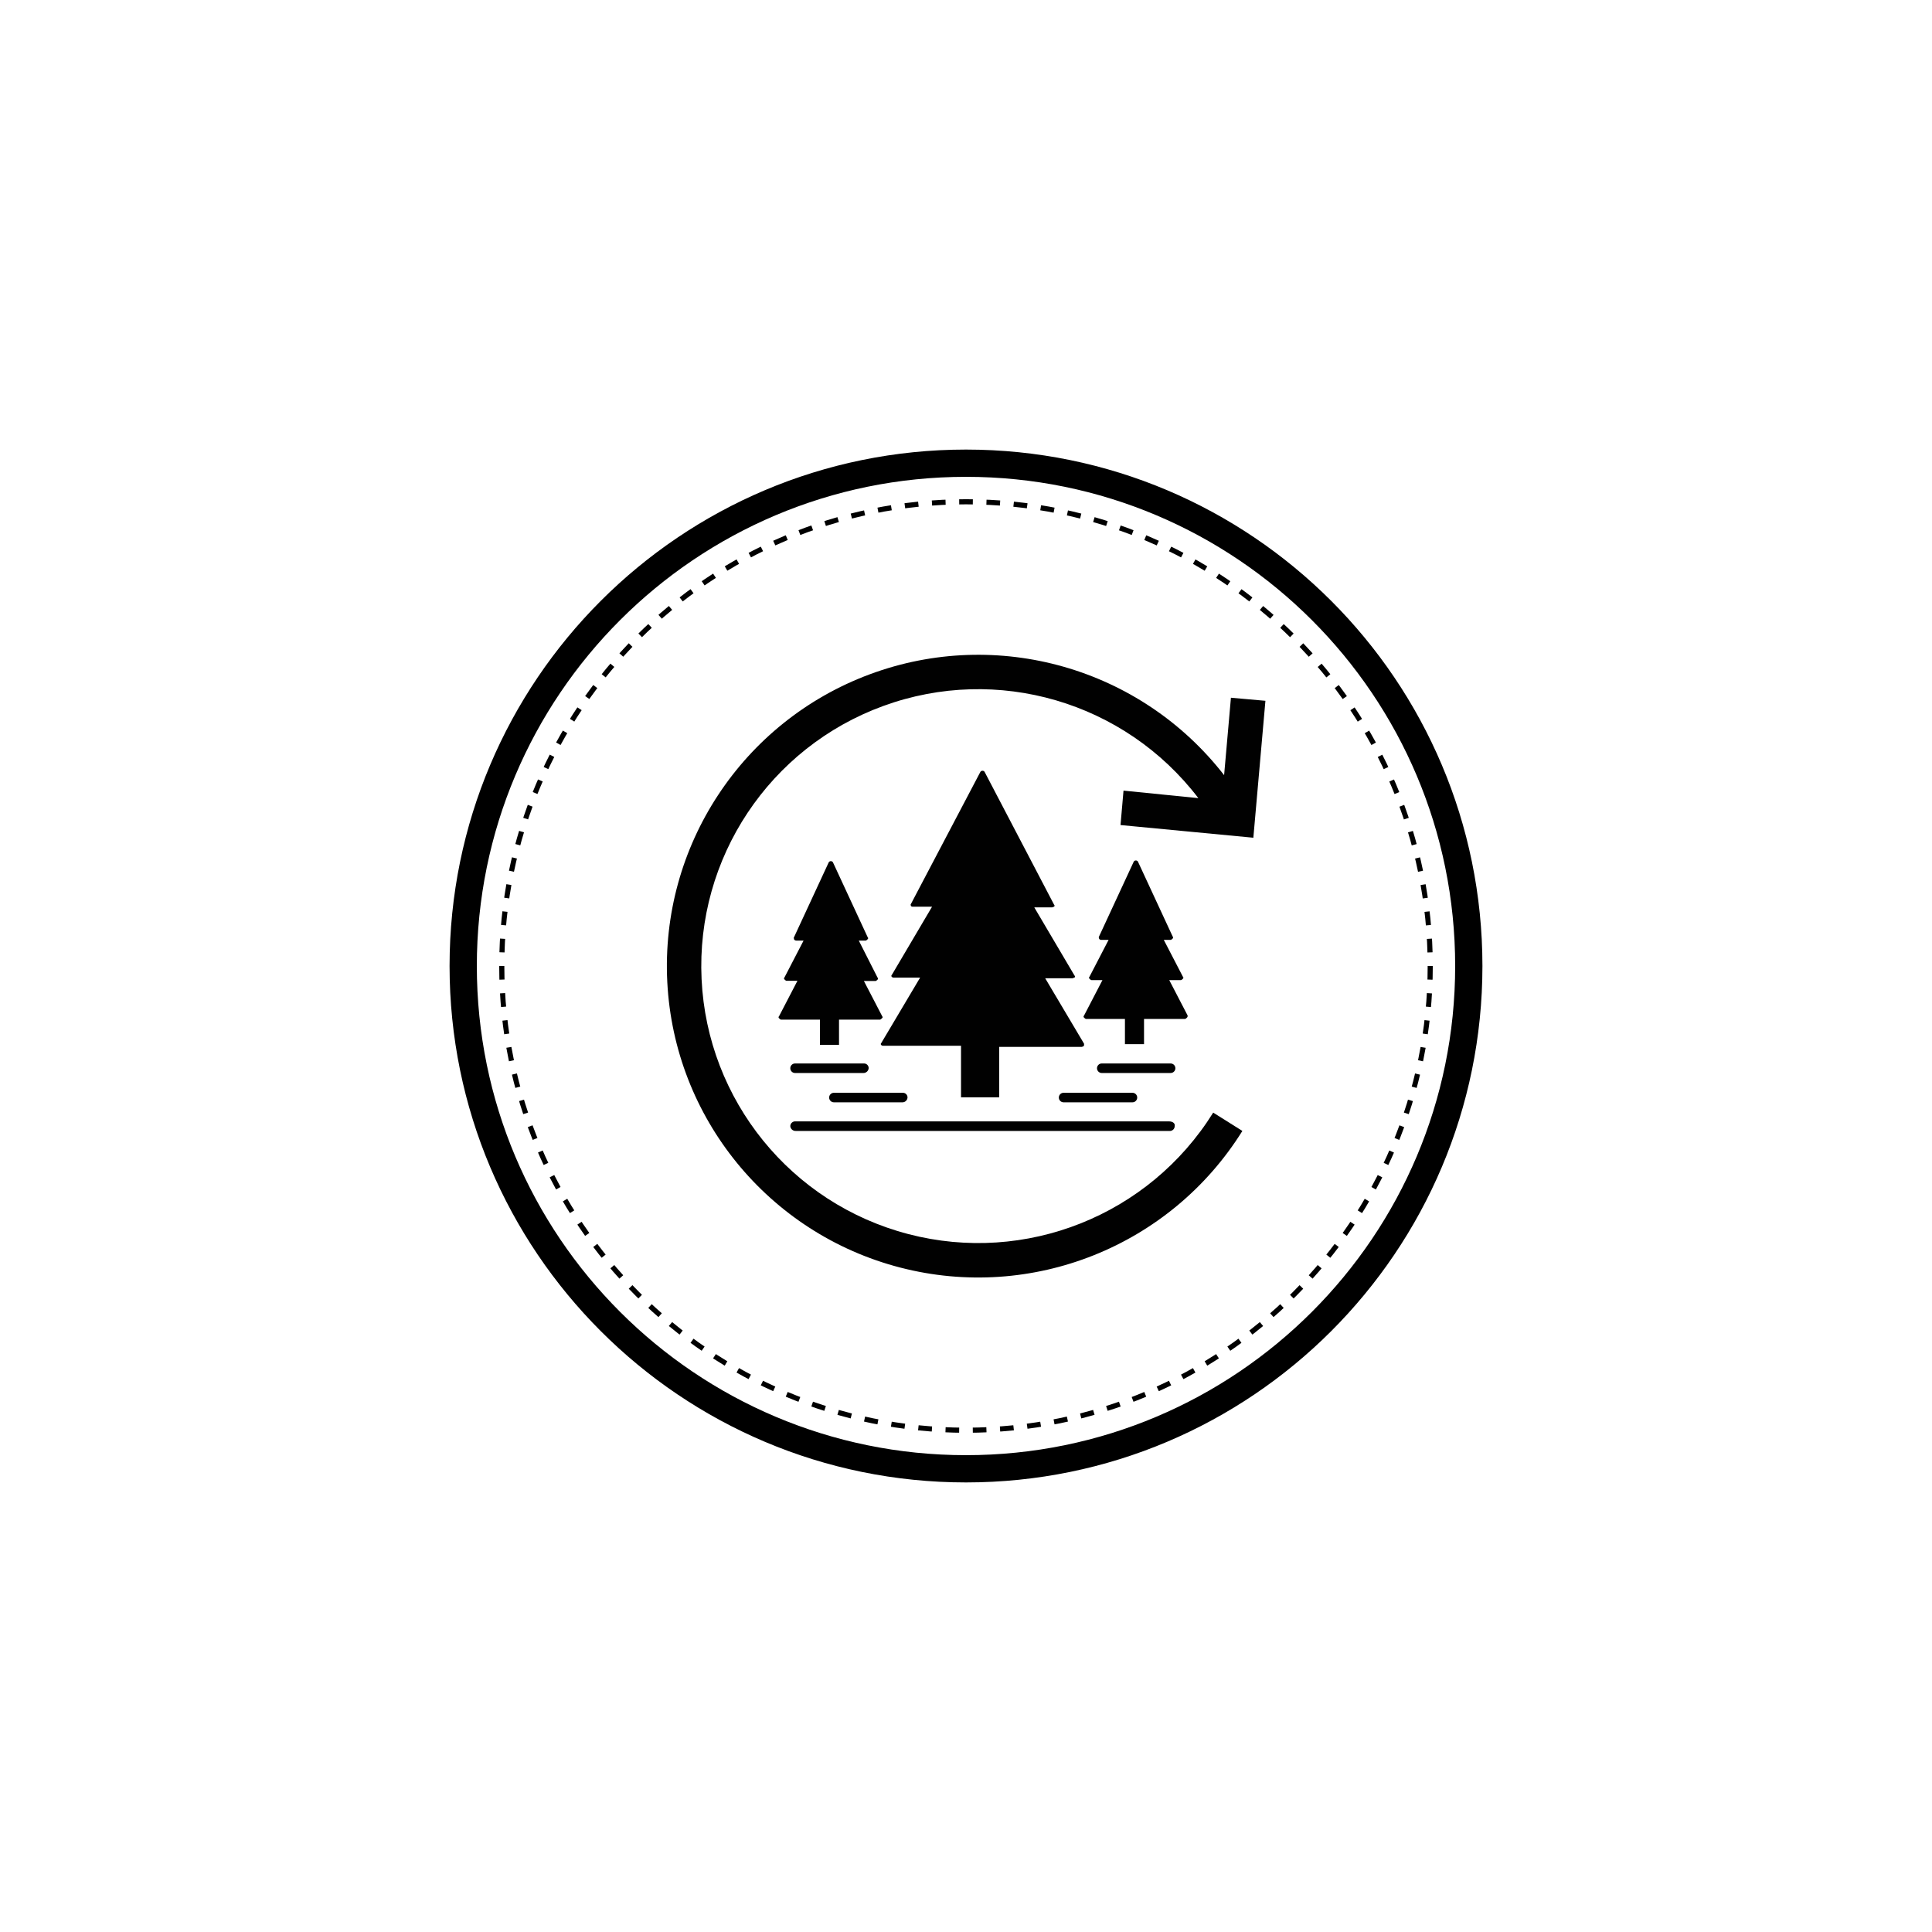
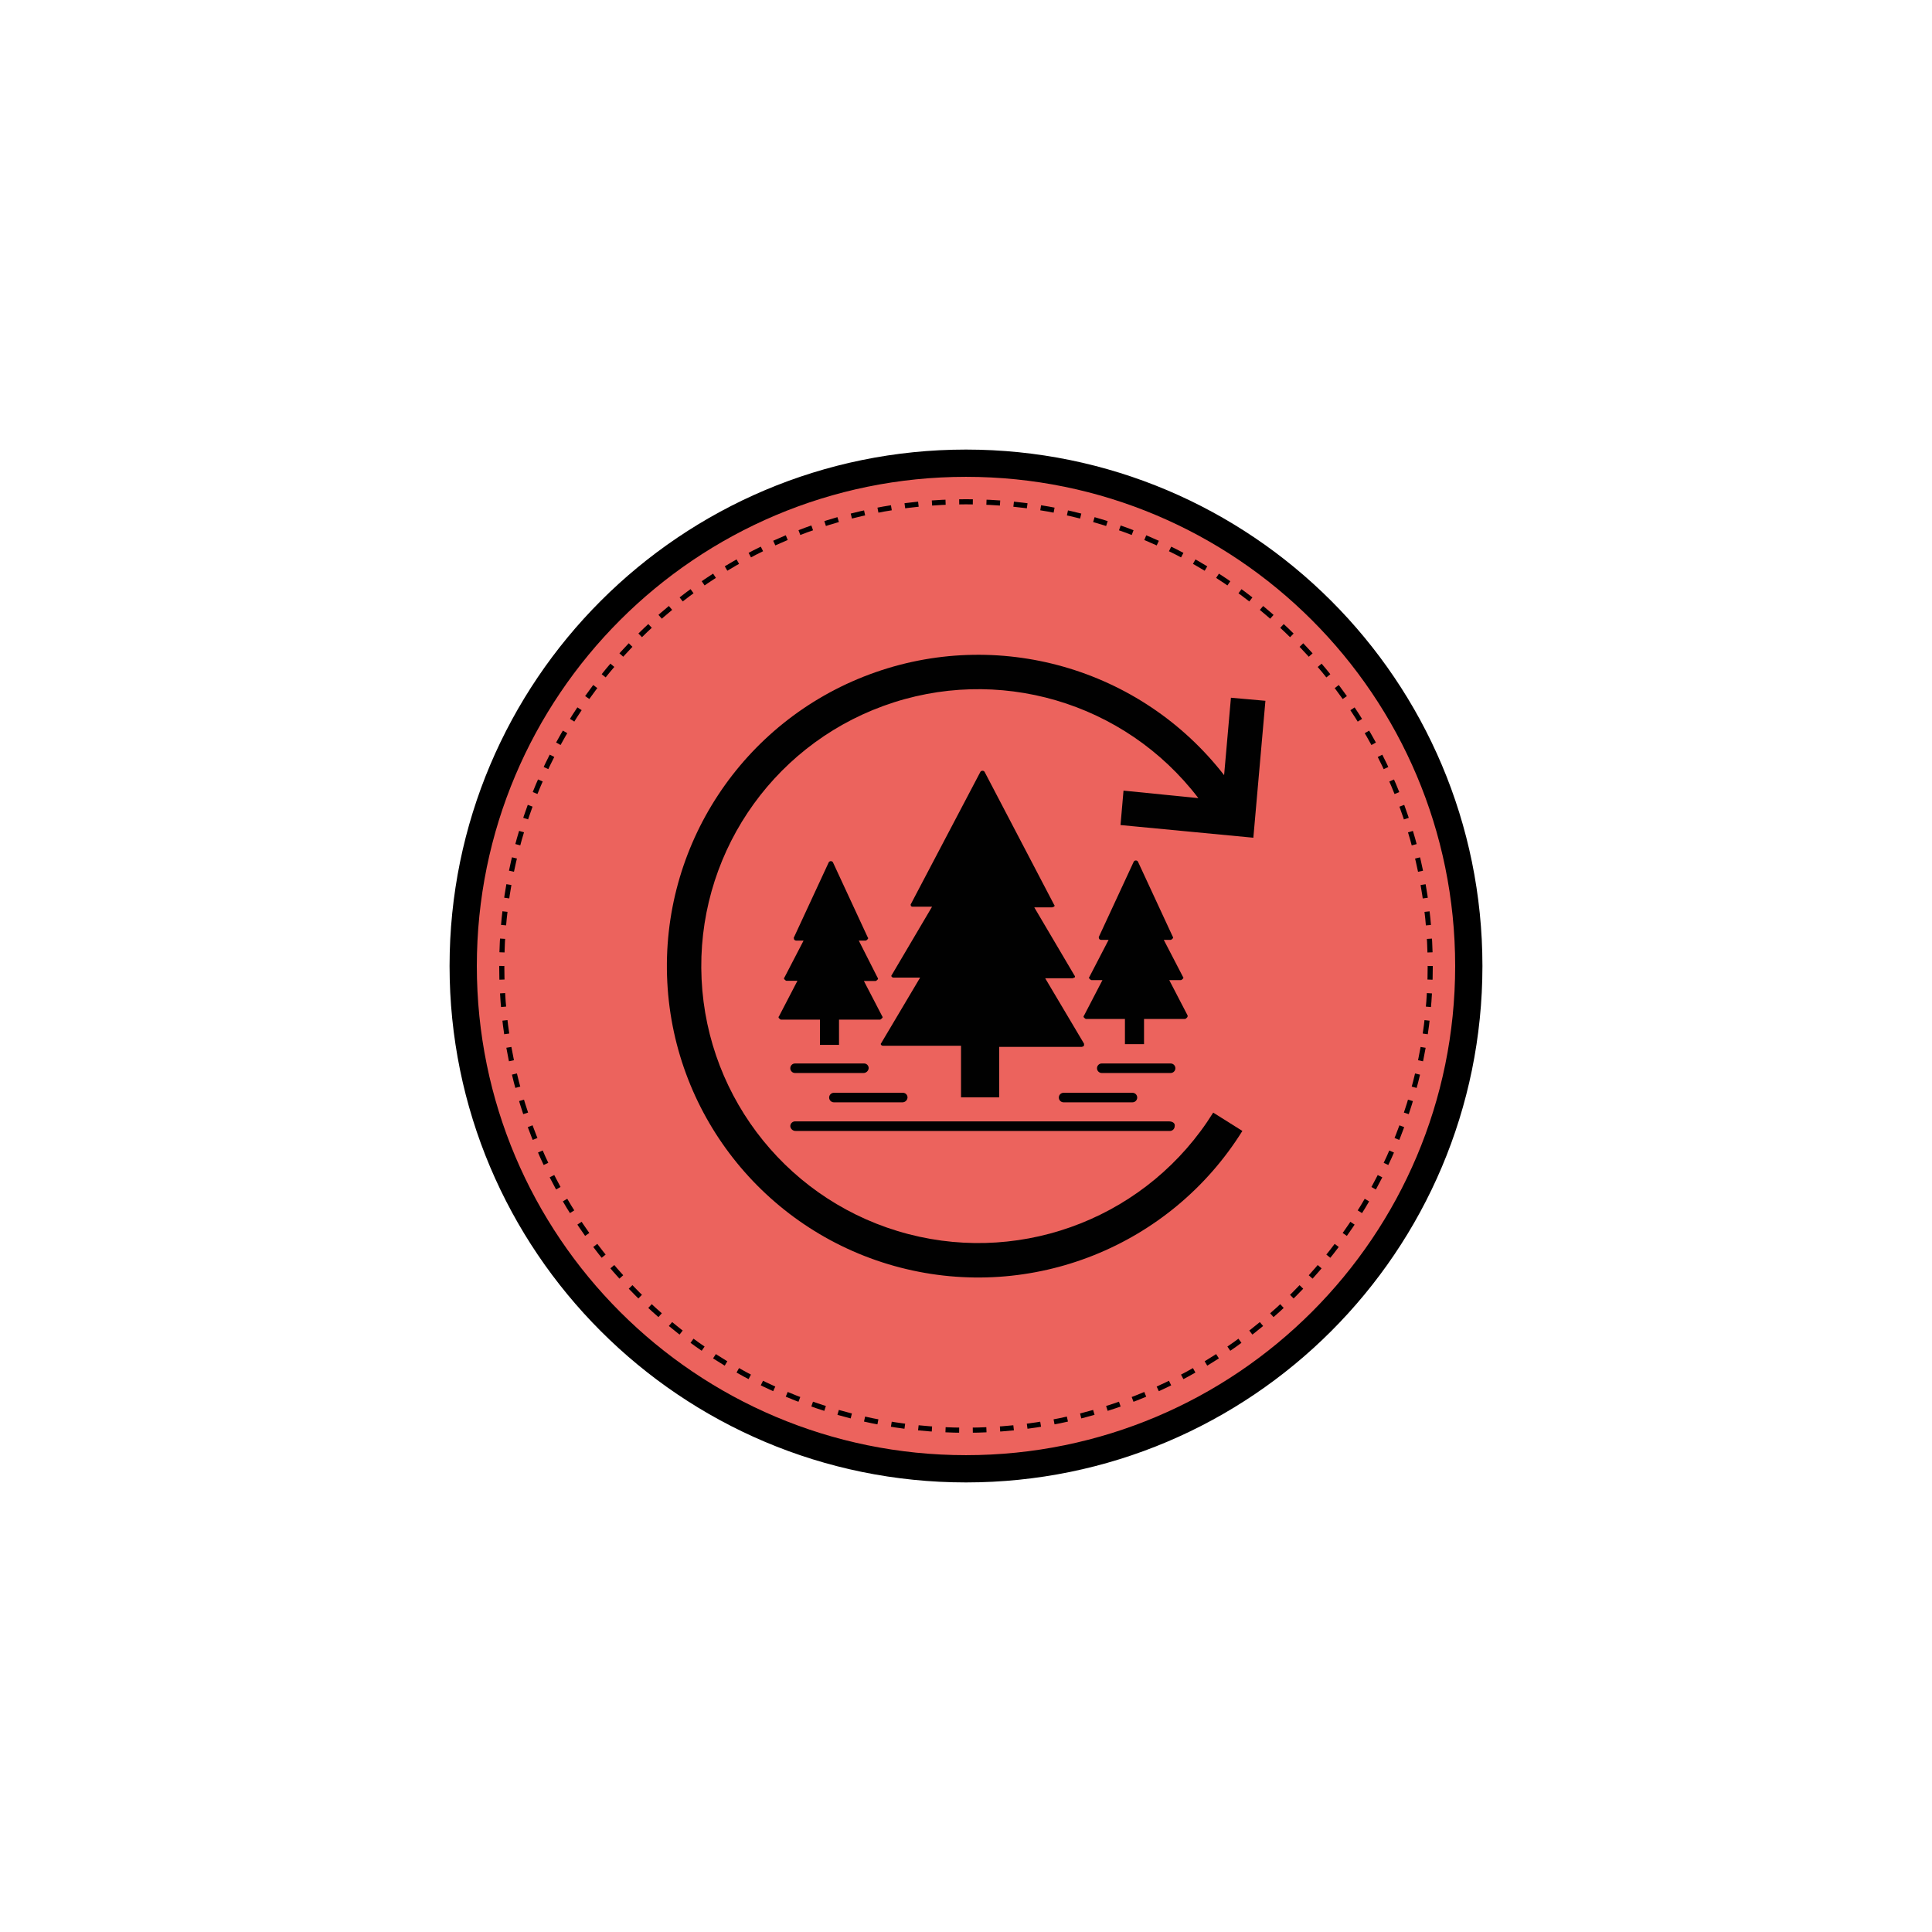
<svg xmlns="http://www.w3.org/2000/svg" viewBox="0 0 283.46 283.46">
-   <circle cx="141.73" cy="141.73" r="73.77" fill="none" stroke="#000" stroke-miterlimit="10" stroke-width="4" />
+   <circle cx="141.73" cy="141.73" r="73.77" fill="#ec635d" stroke="#000" stroke-miterlimit="10" stroke-width="4" />
  <circle cx="141.73" cy="141.73" r="68.11" fill="none" stroke="#000" stroke-miterlimit="10" stroke-width="0.75" stroke-dasharray="2" />
  <path d="M159.05,153.13l-5.7-9.6h4c.1,0,.2-.1.3-.1a.19.19,0,0,0,0-.3l-5.9-10h2.6c.1,0,.2-.1.3-.1a.19.19,0,0,0,0-.3l-10.2-19.5a.38.38,0,0,0-.6,0l-10.2,19.4c-.1.1,0,.2,0,.3a.37.37,0,0,0,.3.1h2.8l-5.9,10a.19.19,0,0,0,0,.3.37.37,0,0,0,.3.1H135l-5.7,9.6a.19.19,0,0,0,0,.3.37.37,0,0,0,.3.1H141V161h5.6v-7.4h12.1c.1,0,.2-.1.3-.1A.6.6,0,0,0,159.05,153.13Z" fill="#010101" />
  <path d="M174.25,149l-2.7-5.2h1.7c.1,0,.2-.1.3-.2a.19.19,0,0,0,0-.3l-2.8-5.4h1c.1,0,.2-.1.3-.2a.19.19,0,0,0,0-.3l-5.1-11a.37.37,0,0,0-.6,0l-5.1,11c-.1.1,0,.2,0,.3s.2.2.3.2h1.1l-2.8,5.4a.19.19,0,0,0,0,.3c.1.1.2.2.3.2h1.6l-2.7,5.2a.19.19,0,0,0,0,.3c.1.1.2.2.3.2h5.7v3.7h2.8v-3.7h6c.1,0,.2-.1.3-.2S174.25,149.13,174.25,149Z" fill="#010101" />
  <path d="M129.45,149.13l-2.7-5.2h1.7c.1,0,.2-.1.3-.2a.19.19,0,0,0,0-.3L126,138h1c.1,0,.2-.1.3-.2a.19.19,0,0,0,0-.3l-5.1-11a.37.37,0,0,0-.6,0l-5.1,11c-.1.1,0,.2,0,.3s.2.2.3.2h1.1l-2.8,5.4a.19.19,0,0,0,0,.3c.1.1.2.2.3.2H117l-2.7,5.2a.19.19,0,0,0,0,.3c.1.1.2.2.3.2h5.7v3.7h2.8v-3.7h6c.1,0,.2-.1.3-.2S129.55,149.23,129.45,149.13Z" fill="#010101" />
  <path d="M126.65,157.43h-10a.7.7,0,1,1,0-1.4h10.1a.68.68,0,0,1,.7.7A.77.77,0,0,1,126.65,157.43Z" fill="#010101" />
  <path d="M171.55,164.53h-54.8a.71.71,0,0,0-.8.7.77.77,0,0,0,.8.7h54.8a.71.71,0,0,0,.8-.7C172.45,164.83,172.05,164.53,171.55,164.53Z" fill="#010101" />
  <path d="M171.75,157.43h-10.1a.7.7,0,1,1,0-1.4h10.1a.7.7,0,1,1,0,1.4Z" fill="#010101" />
  <path d="M166.15,161.73h-10.1a.7.7,0,1,1,0-1.4h10.1a.7.7,0,0,1,0,1.4Z" fill="#010101" />
  <path d="M132.45,161.73h-10.1a.7.7,0,0,1,0-1.4h10.1a.68.68,0,0,1,.7.7A.75.75,0,0,1,132.45,161.73Z" fill="#010101" />
  <path d="M164.4,121.05l19.49,1.86,1.77-20.09-5.06-.45-1,11.36a45.68,45.68,0,1,0,2.68,52.2L178,163.24a40.63,40.63,0,1,1-2.18-46.14L164.84,116Z" fill="#010101" />
</svg>
